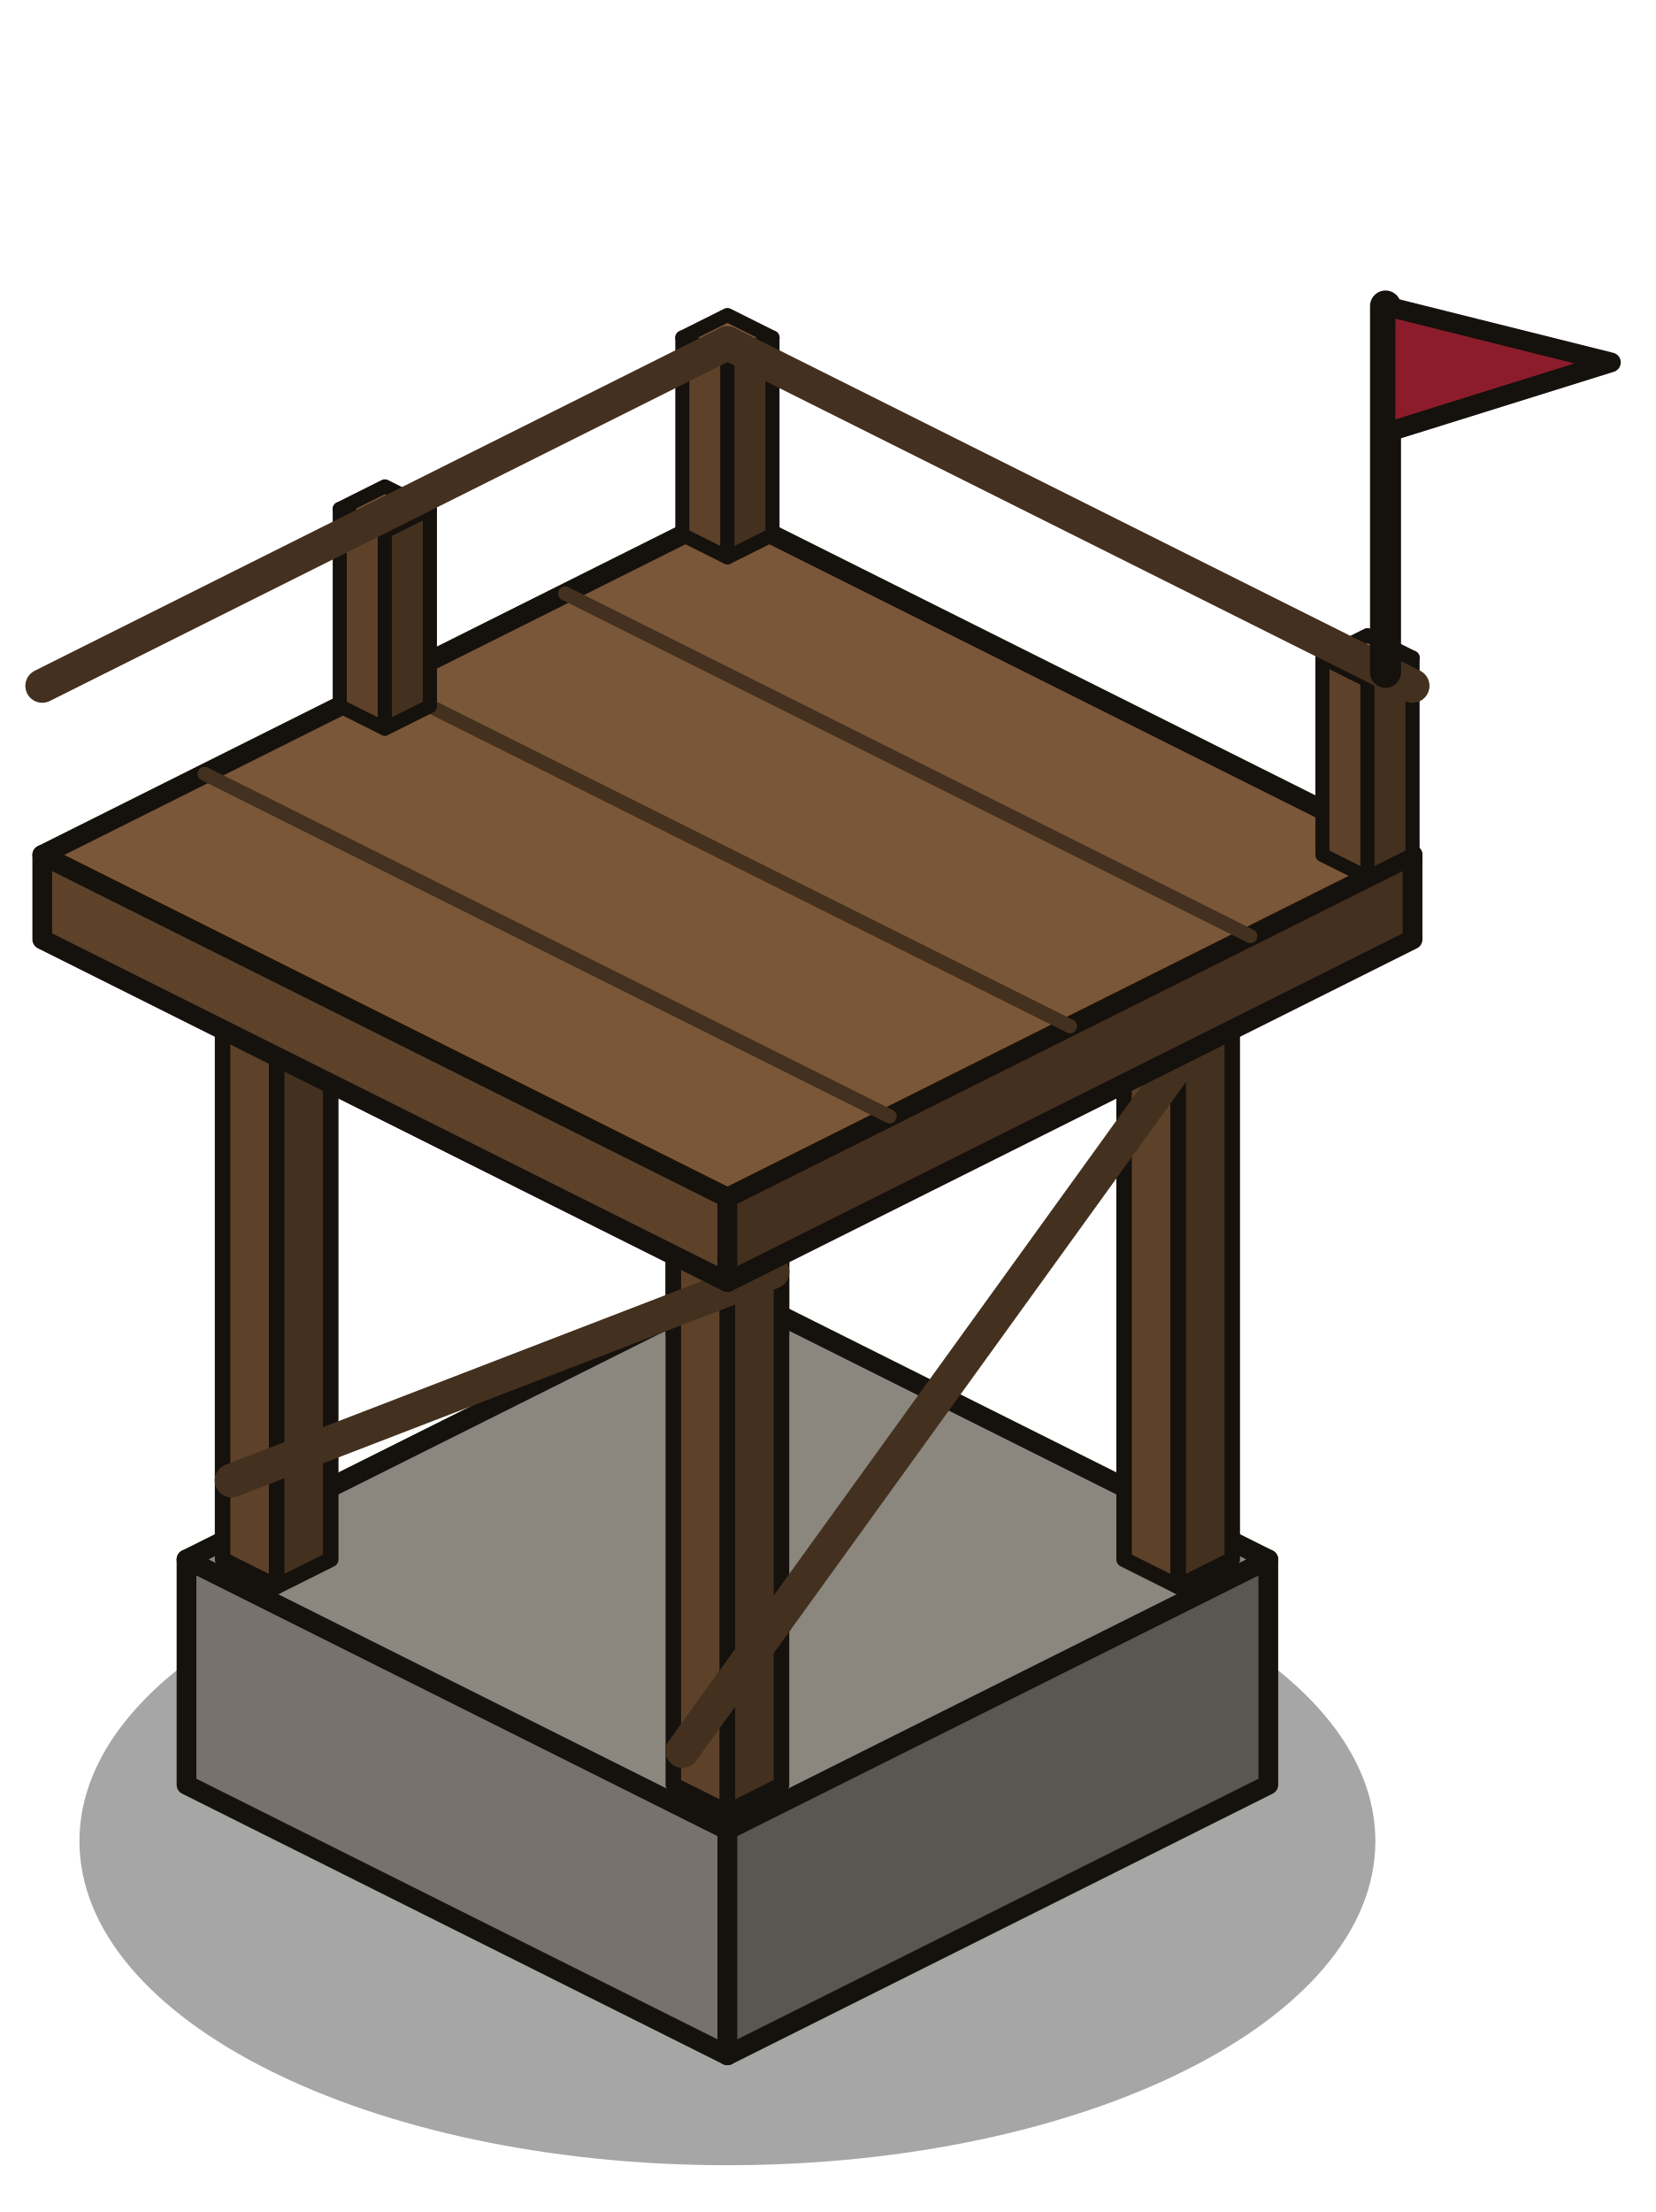
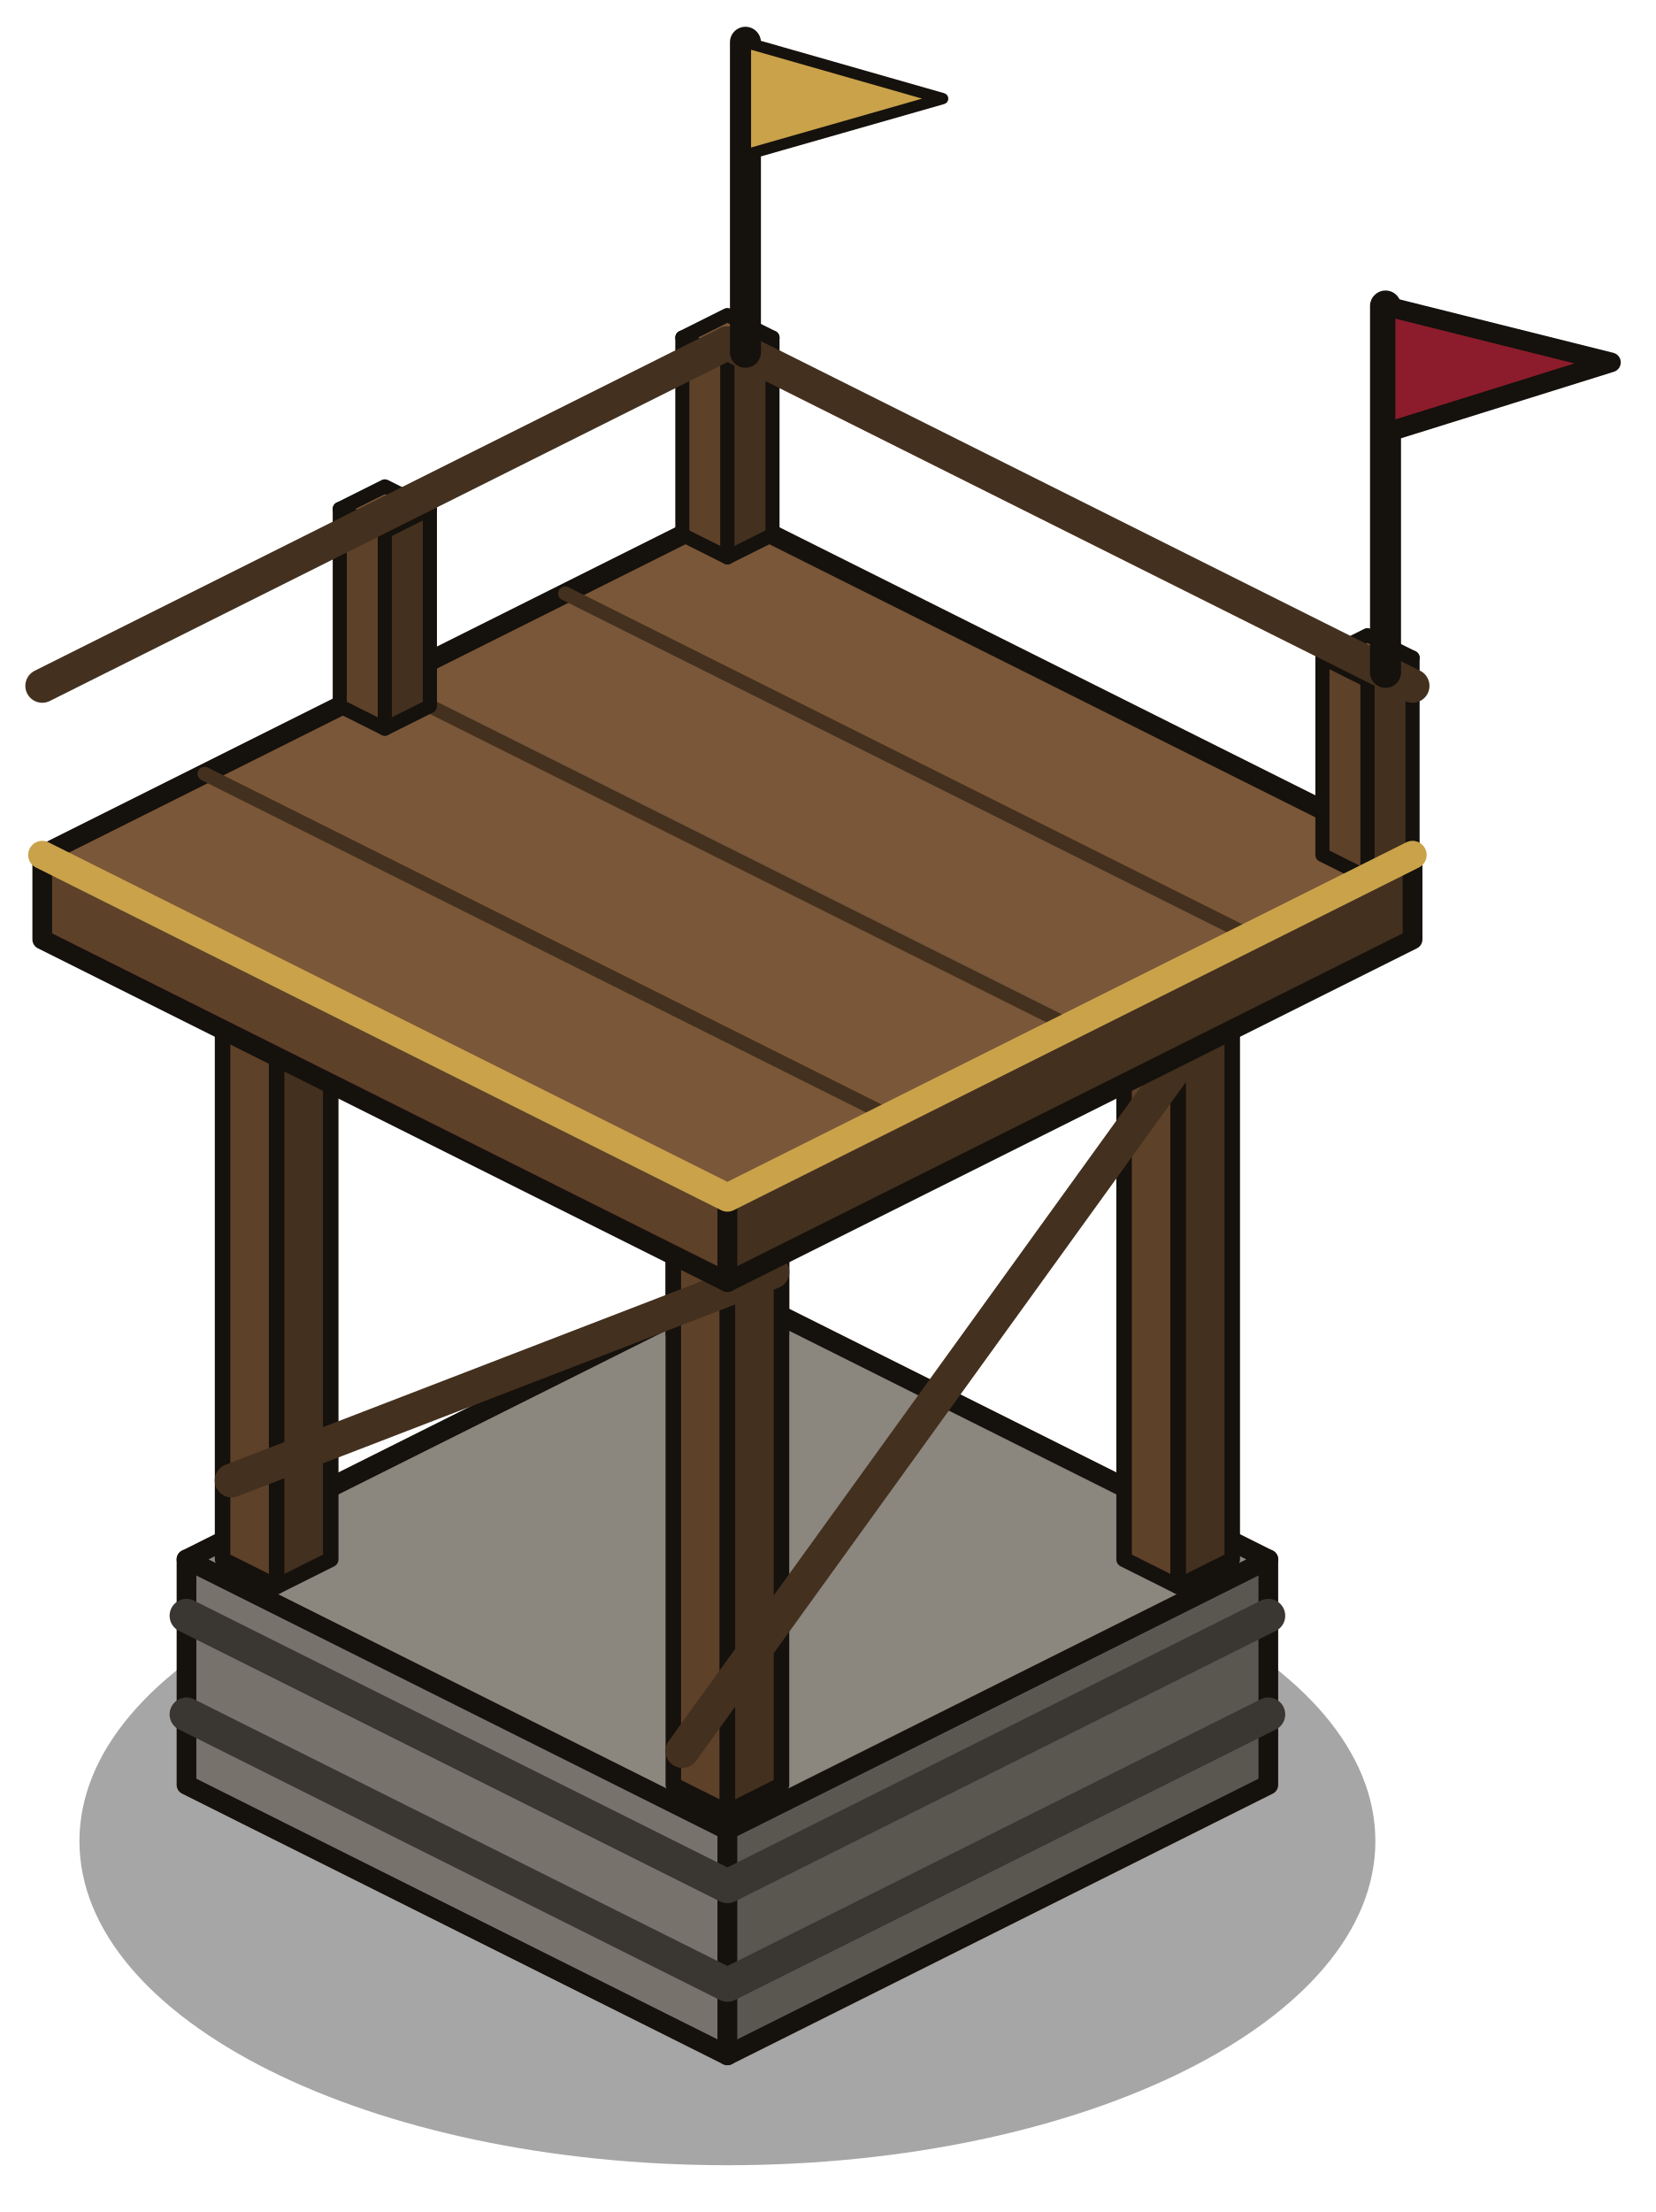
<svg xmlns="http://www.w3.org/2000/svg" width="235" height="314" viewBox="-51.64 -126.68 117.5 157">
  <ellipse cx="0" cy="4" rx="46" ry="23" fill="#000" opacity="0.35" />
  <polygon points="-38.4,0 0,19.2 0,3.2 -38.4,-16" fill="#77736c" stroke="#15110d" stroke-width="1.4" stroke-linejoin="round" />
  <polygon points="0,19.2 38.4,0 38.4,-16 0,3.2" fill="#5a5751" stroke="#15110d" stroke-width="1.4" stroke-linejoin="round" />
  <polygon points="0,-35.2 38.4,-16 0,3.2 -38.4,-16" fill="#8b877f" stroke="#15110d" stroke-width="1.4" stroke-linejoin="round" />
  <polygon points="-3.84,-32 0,-30.08 0,-74.08 -3.84,-76" fill="#5e4129" stroke="#15110d" stroke-width="1.1" stroke-linejoin="round" />
  <polygon points="0,-30.08 3.84,-32 3.84,-76 0,-74.08" fill="#43301e" stroke="#15110d" stroke-width="1.1" stroke-linejoin="round" />
  <polygon points="0,-77.92 3.84,-76 0,-74.08 -3.84,-76" fill="#7a5738" stroke="#15110d" stroke-width="1.1" stroke-linejoin="round" />
  <polygon points="28.16,-16 32,-14.08 32,-58.08 28.16,-60" fill="#5e4129" stroke="#15110d" stroke-width="1.1" stroke-linejoin="round" />
  <polygon points="32,-14.08 35.84,-16 35.84,-60 32,-58.08" fill="#43301e" stroke="#15110d" stroke-width="1.1" stroke-linejoin="round" />
  <polygon points="32,-61.92 35.84,-60 32,-58.08 28.16,-60" fill="#7a5738" stroke="#15110d" stroke-width="1.1" stroke-linejoin="round" />
  <polygon points="-35.84,-16 -32,-14.08 -32,-58.08 -35.84,-60" fill="#5e4129" stroke="#15110d" stroke-width="1.1" stroke-linejoin="round" />
  <polygon points="-32,-14.08 -28.16,-16 -28.16,-60 -32,-58.08" fill="#43301e" stroke="#15110d" stroke-width="1.1" stroke-linejoin="round" />
  <polygon points="-32,-61.92 -28.16,-60 -32,-58.08 -35.84,-60" fill="#7a5738" stroke="#15110d" stroke-width="1.1" stroke-linejoin="round" />
  <polygon points="-3.84,-0 0,1.92 0,-42.08 -3.84,-44" fill="#5e4129" stroke="#15110d" stroke-width="1.1" stroke-linejoin="round" />
  <polygon points="0,1.92 3.84,-0 3.84,-44 0,-42.08" fill="#43301e" stroke="#15110d" stroke-width="1.1" stroke-linejoin="round" />
  <polygon points="0,-45.92 3.84,-44 0,-42.08 -3.84,-44" fill="#7a5738" stroke="#15110d" stroke-width="1.1" stroke-linejoin="round" />
  <polyline points="-35.2,-21.6 3.2,-36.4" fill="none" stroke="#43301e" stroke-width="2.4" stroke-linecap="round" stroke-linejoin="round" />
  <polyline points="-3.2,-2.4 35.2,-55.6" fill="none" stroke="#43301e" stroke-width="2.4" stroke-linecap="round" stroke-linejoin="round" />
  <polygon points="-48.64,-60 0,-35.68 0,-41.68 -48.64,-66" fill="#5e4129" stroke="#15110d" stroke-width="1.4" stroke-linejoin="round" />
  <polygon points="0,-35.68 48.64,-60 48.64,-66 0,-41.68" fill="#43301e" stroke="#15110d" stroke-width="1.4" stroke-linejoin="round" />
  <polygon points="0,-90.32 48.64,-66 0,-41.68 -48.64,-66" fill="#7a5738" stroke="#15110d" stroke-width="1.4" stroke-linejoin="round" />
  <polyline points="-11.52,-84.56 37.12,-60.24" fill="none" stroke="#43301e" stroke-width="1" stroke-linecap="round" stroke-linejoin="round" />
  <polyline points="-24.32,-78.16 24.32,-53.84" fill="none" stroke="#43301e" stroke-width="1" stroke-linecap="round" stroke-linejoin="round" />
  <polyline points="-37.12,-71.76 11.52,-47.44" fill="none" stroke="#43301e" stroke-width="1" stroke-linecap="round" stroke-linejoin="round" />
  <polygon points="-3.2,-88.72 0,-87.12 0,-101.12 -3.2,-102.72" fill="#5e4129" stroke="#15110d" stroke-width="1" stroke-linejoin="round" />
  <polygon points="0,-87.12 3.2,-88.72 3.2,-102.72 0,-101.12" fill="#43301e" stroke="#15110d" stroke-width="1" stroke-linejoin="round" />
  <polygon points="0,-104.32 3.2,-102.72 0,-101.12 -3.2,-102.72" fill="#7a5738" stroke="#15110d" stroke-width="1" stroke-linejoin="round" />
  <polygon points="42.24,-66 45.44,-64.4 45.44,-78.4 42.24,-80" fill="#5e4129" stroke="#15110d" stroke-width="1" stroke-linejoin="round" />
  <polygon points="45.44,-64.4 48.64,-66 48.64,-80 45.44,-78.4" fill="#43301e" stroke="#15110d" stroke-width="1" stroke-linejoin="round" />
  <polygon points="45.44,-81.6 48.64,-80 45.44,-78.4 42.24,-80" fill="#7a5738" stroke="#15110d" stroke-width="1" stroke-linejoin="round" />
  <polygon points="-27.52,-76.56 -24.32,-74.96 -24.32,-88.96 -27.52,-90.56" fill="#5e4129" stroke="#15110d" stroke-width="1" stroke-linejoin="round" />
  <polygon points="-24.32,-74.96 -21.12,-76.56 -21.12,-90.56 -24.32,-88.96" fill="#43301e" stroke="#15110d" stroke-width="1" stroke-linejoin="round" />
  <polygon points="-24.32,-92.16 -21.12,-90.56 -24.32,-88.96 -27.52,-90.56" fill="#7a5738" stroke="#15110d" stroke-width="1" stroke-linejoin="round" />
  <polyline points="0,-102.32 48.64,-78" fill="none" stroke="#43301e" stroke-width="2.4" stroke-linecap="round" stroke-linejoin="round" />
  <polyline points="0,-102.32 -48.64,-78" fill="none" stroke="#43301e" stroke-width="2.4" stroke-linecap="round" stroke-linejoin="round" />
  <polyline points="46.72,-78.96 46.72,-104.96" fill="none" stroke="#15110d" stroke-width="2.2" stroke-linecap="round" stroke-linejoin="round" />
  <polygon points="46.72,-104.96 62.72,-100.96 46.72,-95.96" fill="#8c1c2b" stroke="#15110d" stroke-width="1.4" stroke-linejoin="round" />
+   <polyline points="-38.4,-5 0,14.2 38.4,-5" fill="none" stroke="#3a3632" stroke-width="2.4" stroke-linecap="round" stroke-linejoin="round" />
+   <polyline points="-38.4,-12 0,7.2 38.4,-12" fill="none" stroke="#3a3632" stroke-width="2.4" stroke-linecap="round" stroke-linejoin="round" />
+   <polyline points="-48.64,-66 0,-41.68 48.64,-66" fill="none" stroke="#c9a24a" stroke-width="2" stroke-linecap="round" stroke-linejoin="round" />
+   <polyline points="1.28,-101.68 1.28,-123.68" fill="none" stroke="#15110d" stroke-width="2.2" stroke-linecap="round" stroke-linejoin="round" />
+   <polygon points="1.28,-123.68 15.28,-119.68 1.28,-115.68" fill="#c9a24a" stroke="#15110d" stroke-width="0.8" stroke-linejoin="round" />
</svg>
